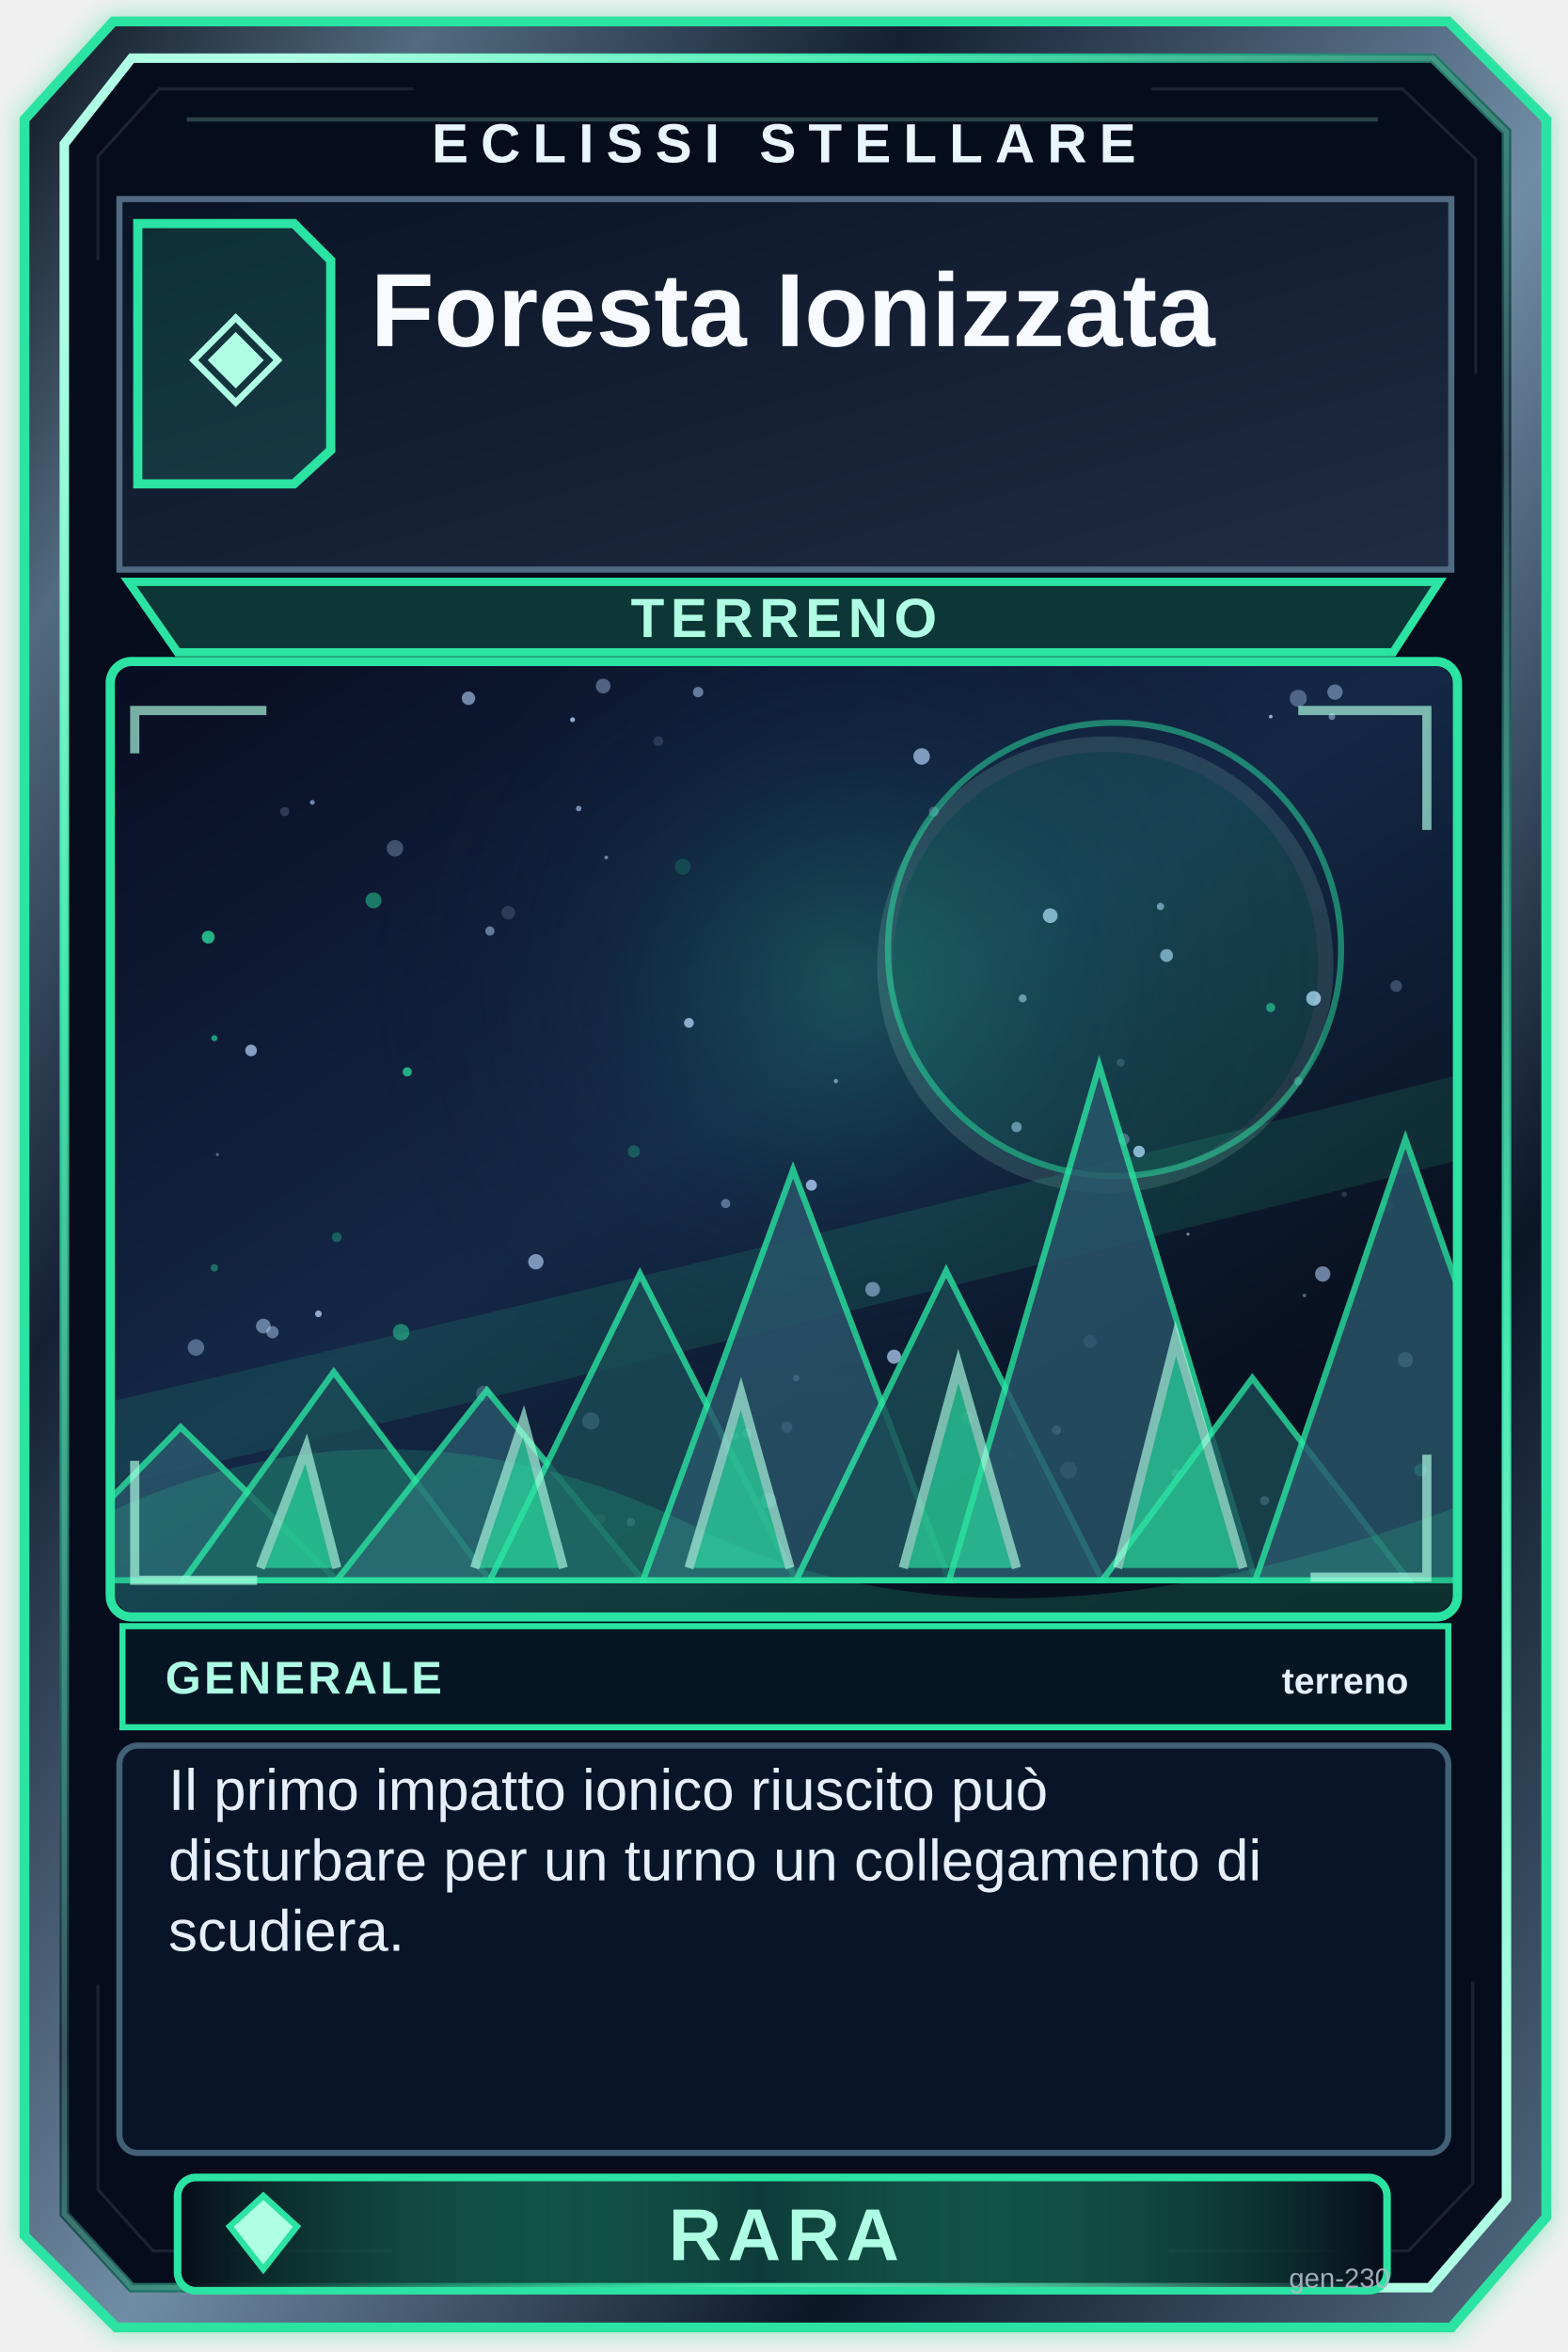
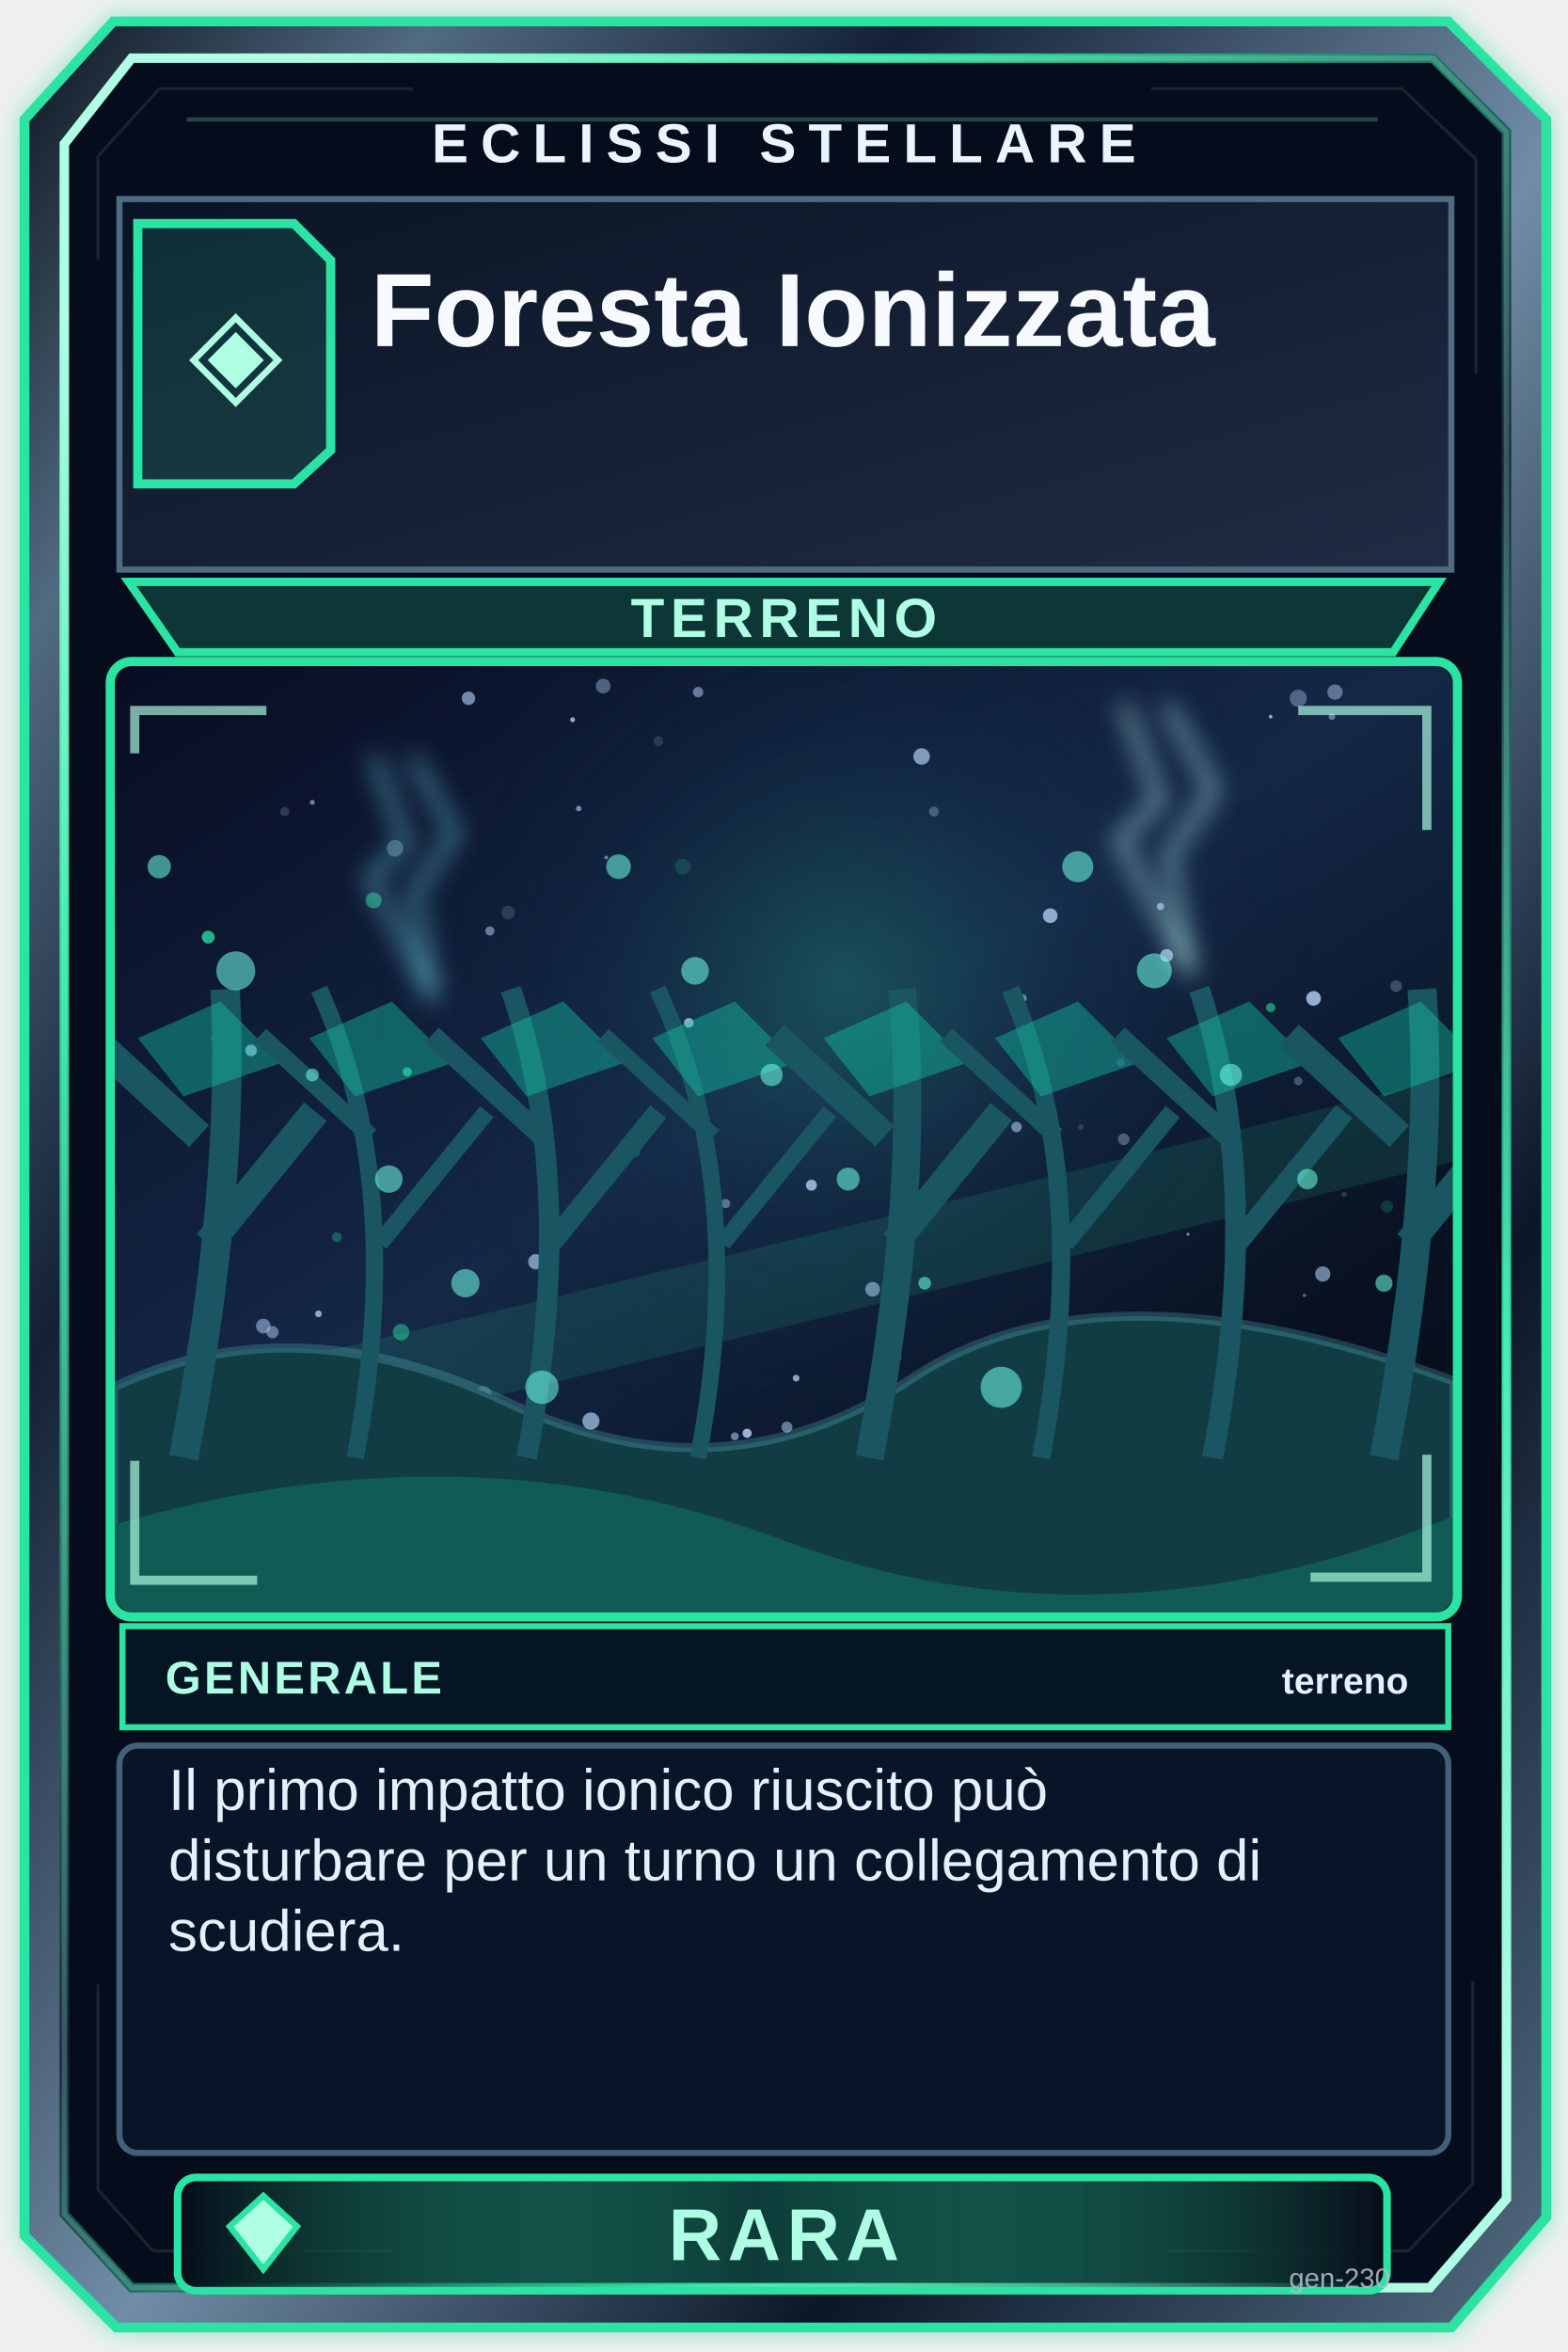
<svg xmlns="http://www.w3.org/2000/svg" width="512" height="768" viewBox="0 0 512 768" role="img" aria-label="Foresta Ionizzata · TERRENO · RARA">
  <defs>
    <linearGradient id="metal" x1="0" y1="0" x2="1" y2="1">
      <stop stop-color="#101824" />
      <stop offset=".13" stop-color="#526b80" />
      <stop offset=".29" stop-color="#142033" />
      <stop offset=".53" stop-color="#718da6" />
      <stop offset=".76" stop-color="#0b1627" />
      <stop offset="1" stop-color="#526b80" />
    </linearGradient>
    <linearGradient id="rim" x1=".15" y1="0" x2=".87" y2="1">
      <stop stop-color="#afffe4" />
      <stop offset=".2" stop-color="#2be3a2" />
      <stop offset=".52" stop-color="#19283c" />
      <stop offset=".78" stop-color="#2be3a2" />
      <stop offset="1" stop-color="#afffe4" />
    </linearGradient>
    <linearGradient id="spaceSky" x1="0" y1="0" x2=".9" y2="1">
      <stop stop-color="#080d22" />
      <stop offset=".49" stop-color="#142846" />
      <stop offset=".82" stop-color="#091222" />
      <stop offset="1" stop-color="#070d18" />
    </linearGradient>
    <radialGradient id="planet">
      <stop stop-color="#2be3a2" stop-opacity=".65" />
      <stop offset=".52" stop-color="#194761" stop-opacity=".42" />
      <stop offset="1" stop-color="#0a1529" stop-opacity=".05" />
    </radialGradient>
    <linearGradient id="titlePanel" x1="0" x2="1" y1="0" y2="1">
      <stop stop-color="#0a1426" />
      <stop offset="1" stop-color="#202c43" />
    </linearGradient>
    <linearGradient id="rarityShine" x1="0" y1="0" x2="1" y2="0">
      <stop stop-color="#070d19" />
      <stop offset=".48" stop-color="#2be3a2" stop-opacity="0.22" />
      <stop offset="1" stop-color="#070d19" />
    </linearGradient>
    <filter id="rimGlow" x="-30%" y="-30%" width="160%" height="160%">
      <feGaussianBlur stdDeviation="3.9" />
    </filter>
    <filter id="beamGlow" x="-70%" y="-70%" width="240%" height="240%">
      <feGaussianBlur stdDeviation="4" />
    </filter>
    <clipPath id="artClip">
      <rect x="37" y="217" width="438" height="310" rx="8" />
    </clipPath>
  </defs>
  <path d="M37 7H473L505 39V724L474 760H38L8 730V39Z" fill="#030712" stroke="#2be3a2" stroke-width="5.6" opacity="0.36" filter="url(#rimGlow)" />
  <path d="M37 7H473L505 39V724L474 760H38L8 730V39Z" fill="url(#metal)" stroke="#2be3a2" stroke-width="3.2" />
  <path d="M43 19H468L492 43V718L467 747H43L21 723V47Z" fill="#050c1b" stroke="url(#rim)" stroke-width="3.1" />
  <path d="M43 19H468L492 43V718L467 747H43L21 723V47Z" fill="none" stroke="#afffe4" stroke-width="1.7" opacity="0.22" />
  <path d="M61 39H450" stroke="#afffe4" stroke-width="1.4" opacity="0.22" />
  <path d="M32 85V51L52 29H135 M376 29H458L482 52V122 M32 648V715L50 735H128 M382 735H460L481 713V647" fill="none" stroke="#f7fcff" stroke-width="1" opacity="0.09" />
  <path d="M61 43H450" stroke="#fff" stroke-width="1" opacity="0" />
  <text x="256" y="53" text-anchor="middle" fill="#e9f5ff" font-size="18" font-family="Arial, sans-serif" font-weight="700" letter-spacing="4">ECLISSI STELLARE</text>
  <path d="M39 65H474V186H39Z" fill="url(#titlePanel)" stroke="#506a82" stroke-width="2" />
  <path d="M45 73H96L108 85V147L96 158H45Z" fill="#2be3a2" fill-opacity=".13" stroke="#2be3a2" stroke-width="3" />
  <text x="77" y="128" text-anchor="middle" fill="#afffe4" font-family="Arial, sans-serif" font-size="40" font-weight="bold">◈</text>
  <text x="121" y="113" fill="#f7faff" font-family="Arial,sans-serif" font-size="34" font-weight="800">Foresta Ionizzata</text>
  <path d="M42 190H470L455 213H58Z" fill="#2be3a2" fill-opacity=".20" stroke="#2be3a2" stroke-width="2.7" />
  <text x="256" y="208" text-anchor="middle" fill="#afffe4" font-family="Arial,sans-serif" font-size="18" font-weight="900" letter-spacing="2">TERRENO</text>
  <g clip-path="url(#artClip)">
    <rect x="37" y="217" width="438" height="310" fill="url(#spaceSky)" />
    <circle cx="275" cy="320" r="153" fill="url(#planet)" opacity=".34" />
    <path d="M12 477Q218 430 508 357" fill="none" stroke="#2be3a2" stroke-width="27" opacity=".12" />
    <circle cx="415" cy="329" r="1.5" fill="#2be3a2" opacity="0.57" />
    <circle cx="64" cy="440" r="2.7" fill="#b9d7ff" opacity="0.39" />
    <circle cx="251" cy="490" r="2.6" fill="#b9d7ff" opacity="0.73" />
    <circle cx="388" cy="403" r="0.5" fill="#b9d7ff" opacity="0.60" />
    <circle cx="349" cy="480" r="2.8" fill="#b9d7ff" opacity="0.32" />
    <circle cx="215" cy="242" r="1.6" fill="#b9d7ff" opacity="0.16" />
    <circle cx="131" cy="435" r="2.7" fill="#2be3a2" opacity="0.47" />
    <circle cx="332" cy="368" r="1.7" fill="#b9d7ff" opacity="0.55" />
    <circle cx="237" cy="393" r="1.5" fill="#b9d7ff" opacity="0.42" />
    <circle cx="285" cy="421" r="2.4" fill="#b9d7ff" opacity="0.52" />
    <circle cx="71" cy="377" r="0.5" fill="#b9d7ff" opacity="0.43" />
    <circle cx="102" cy="262" r="0.8" fill="#b9d7ff" opacity="0.57" />
    <circle cx="70" cy="414" r="1.2" fill="#2be3a2" opacity="0.39" />
    <circle cx="334" cy="326" r="1.3" fill="#b9d7ff" opacity="0.56" />
    <circle cx="153" cy="228" r="2.2" fill="#b9d7ff" opacity="0.59" />
    <circle cx="413" cy="490" r="1.5" fill="#b9d7ff" opacity="0.73" />
    <circle cx="343" cy="299" r="2.4" fill="#b9d7ff" opacity="0.74" />
    <circle cx="456" cy="322" r="1.9" fill="#b9d7ff" opacity="0.26" />
    <circle cx="122" cy="294" r="2.6" fill="#2be3a2" opacity="0.47" />
    <circle cx="104" cy="429" r="1.1" fill="#b9d7ff" opacity="0.74" />
    <circle cx="381" cy="312" r="2.1" fill="#b9d7ff" opacity="0.67" />
    <circle cx="379" cy="296" r="1.2" fill="#b9d7ff" opacity="0.59" />
    <circle cx="273" cy="353" r="0.7" fill="#b9d7ff" opacity="0.56" />
    <circle cx="439" cy="390" r="0.9" fill="#b9d7ff" opacity="0.17" />
    <circle cx="68" cy="306" r="2.1" fill="#2be3a2" opacity="0.76" />
    <circle cx="345" cy="467" r="1.5" fill="#b9d7ff" opacity="0.55" />
    <circle cx="193" cy="464" r="2.8" fill="#b9d7ff" opacity="0.66" />
    <circle cx="432" cy="416" r="2.5" fill="#b9d7ff" opacity="0.56" />
    <circle cx="301" cy="247" r="2.7" fill="#b9d7ff" opacity="0.66" />
    <circle cx="282" cy="470" r="0.9" fill="#b9d7ff" opacity="0.55" />
    <circle cx="70" cy="339" r="1.0" fill="#2be3a2" opacity="0.63" />
    <circle cx="291" cy="510" r="0.6" fill="#b9d7ff" opacity="0.46" />
    <circle cx="459" cy="444" r="2.5" fill="#b9d7ff" opacity="0.55" />
    <circle cx="260" cy="450" r="1.1" fill="#b9d7ff" opacity="0.73" />
    <circle cx="292" cy="443" r="2.3" fill="#b9d7ff" opacity="0.70" />
    <circle cx="166" cy="298" r="2.2" fill="#b9d7ff" opacity="0.17" />
    <circle cx="133" cy="350" r="1.5" fill="#2be3a2" opacity="0.72" />
    <circle cx="89" cy="435" r="2.0" fill="#b9d7ff" opacity="0.47" />
    <circle cx="196" cy="496" r="1.7" fill="#b9d7ff" opacity="0.27" />
    <circle cx="175" cy="412" r="2.5" fill="#b9d7ff" opacity="0.63" />
    <circle cx="436" cy="226" r="2.5" fill="#b9d7ff" opacity="0.44" />
    <circle cx="198" cy="280" r="0.6" fill="#b9d7ff" opacity="0.55" />
    <circle cx="223" cy="283" r="2.6" fill="#2be3a2" opacity="0.17" />
    <circle cx="426" cy="423" r="0.6" fill="#b9d7ff" opacity="0.40" />
    <circle cx="187" cy="235" r="0.8" fill="#b9d7ff" opacity="0.77" />
    <circle cx="384" cy="481" r="1.4" fill="#b9d7ff" opacity="0.76" />
    <circle cx="244" cy="468" r="1.5" fill="#b9d7ff" opacity="0.80" />
    <circle cx="197" cy="224" r="2.4" fill="#b9d7ff" opacity="0.39" />
    <circle cx="207" cy="376" r="2.0" fill="#2be3a2" opacity="0.27" />
    <circle cx="265" cy="387" r="1.8" fill="#b9d7ff" opacity="0.75" />
    <circle cx="435" cy="234" r="1.1" fill="#b9d7ff" opacity="0.49" />
    <circle cx="93" cy="265" r="1.5" fill="#b9d7ff" opacity="0.19" />
    <circle cx="356" cy="438" r="2.2" fill="#b9d7ff" opacity="0.30" />
    <circle cx="158" cy="455" r="2.5" fill="#b9d7ff" opacity="0.24" />
    <circle cx="453" cy="394" r="2.0" fill="#2be3a2" opacity="0.18" />
    <circle cx="366" cy="347" r="1.3" fill="#b9d7ff" opacity="0.19" />
    <circle cx="415" cy="234" r="0.6" fill="#b9d7ff" opacity="0.78" />
    <circle cx="257" cy="466" r="1.8" fill="#b9d7ff" opacity="0.51" />
    <circle cx="316" cy="463" r="2.1" fill="#b9d7ff" opacity="0.38" />
    <circle cx="86" cy="433" r="2.4" fill="#b9d7ff" opacity="0.50" />
    <circle cx="110" cy="404" r="1.6" fill="#2be3a2" opacity="0.31" />
    <circle cx="225" cy="334" r="1.6" fill="#b9d7ff" opacity="0.73" />
    <circle cx="429" cy="326" r="2.4" fill="#b9d7ff" opacity="0.78" />
    <circle cx="160" cy="304" r="1.5" fill="#b9d7ff" opacity="0.50" />
    <circle cx="424" cy="353" r="1.4" fill="#b9d7ff" opacity="0.31" />
    <circle cx="82" cy="343" r="1.9" fill="#b9d7ff" opacity="0.70" />
    <circle cx="330" cy="475" r="1.3" fill="#2be3a2" opacity="0.39" />
    <circle cx="367" cy="372" r="1.9" fill="#b9d7ff" opacity="0.35" />
    <circle cx="206" cy="497" r="1.4" fill="#b9d7ff" opacity="0.70" />
    <circle cx="228" cy="226" r="1.7" fill="#b9d7ff" opacity="0.50" />
    <circle cx="424" cy="228" r="2.8" fill="#b9d7ff" opacity="0.36" />
    <circle cx="240" cy="469" r="1.3" fill="#b9d7ff" opacity="0.54" />
    <circle cx="464" cy="480" r="2.1" fill="#2be3a2" opacity="0.68" />
    <circle cx="189" cy="264" r="0.9" fill="#b9d7ff" opacity="0.60" />
    <circle cx="305" cy="265" r="1.6" fill="#b9d7ff" opacity="0.30" />
    <circle cx="372" cy="376" r="1.9" fill="#b9d7ff" opacity="0.79" />
    <circle cx="129" cy="277" r="2.7" fill="#b9d7ff" opacity="0.30" />
    <circle cx="353" cy="368" r="0.9" fill="#b9d7ff" opacity="0.17" />
-     <circle cx="361" cy="315" r="72" fill="#2be3a2" opacity=".14" stroke="#afffe4" stroke-width="5" />
-     <circle cx="364" cy="310" r="74" fill="none" stroke="#2be3a2" stroke-width="2" opacity=".5" />
-     <path d="M10 516L59 466L110 516Z" fill="#29566b" stroke="#2be3a2" stroke-width="2" opacity=".8" />
-     <path d="M60 516L109 448L160 516Z" fill="#1a4b55" stroke="#2be3a2" stroke-width="2" opacity=".8" />
-     <path d="M110 516L159 454L210 516Z" fill="#29566b" stroke="#2be3a2" stroke-width="2" opacity=".8" />
-     <path d="M160 516L209 416L260 516Z" fill="#1a4b55" stroke="#2be3a2" stroke-width="2" opacity=".8" />
-     <path d="M210 516L259 382L310 516Z" fill="#29566b" stroke="#2be3a2" stroke-width="2" opacity=".8" />
-     <path d="M260 516L309 415L360 516Z" fill="#1a4b55" stroke="#2be3a2" stroke-width="2" opacity=".8" />
-     <path d="M310 516L359 348L410 516Z" fill="#29566b" stroke="#2be3a2" stroke-width="2" opacity=".8" />
-     <path d="M360 516L409 450L460 516Z" fill="#1a4b55" stroke="#2be3a2" stroke-width="2" opacity=".8" />
-     <path d="M410 516L459 372L510 516Z" fill="#29566b" stroke="#2be3a2" stroke-width="2" opacity=".8" />
-     <path d="M35 494Q130 450 228 499T476 492V529H35Z" fill="#2be3a2" opacity=".17" />
-     <path d="M85 512l15 -39l10 39" stroke="#afffe4" stroke-width="3" fill="#2be3a2" opacity=".65" />
-     <path d="M155 512l16 -48l13 48" stroke="#afffe4" stroke-width="3" fill="#2be3a2" opacity=".65" />
-     <path d="M225 512l17 -57l16 57" stroke="#afffe4" stroke-width="3" fill="#2be3a2" opacity=".65" />
-     <path d="M295 512l18 -66l19 66" stroke="#afffe4" stroke-width="3" fill="#2be3a2" opacity=".65" />
-     <path d="M365 512l19 -75l22 75" stroke="#afffe4" stroke-width="3" fill="#2be3a2" opacity=".65" />
+     <g data-terrain="gen-230" data-illustration="unique-scene">
+       <path d="M37 453Q96 425 166 458T298 450T475 451V530H37Z" fill="#123c43" stroke="#79f2ff" stroke-opacity=".20" stroke-width="3" />
+       <path d="M60 476Q77 387 73.53 323M68 406L103 363M65 371L29 338" fill="none" stroke="#1a5562" stroke-width="9.614" />
+       <path d="M60 358l-15 -19l27 -12l20 20Z" fill="#12caa9" opacity=".4" />
+       <path d="M116 476Q133 387 104.239 323M124 406L159 363M121 371L85 338" fill="none" stroke="#1a5562" stroke-width="5.662" />
+       <path d="M116 358l-15 -19l27 -12l20 20Z" fill="#12caa9" opacity=".4" />
+       <path d="M172 476Q189 387 166.808 323M180 406L215 363M177 371L141 338" fill="none" stroke="#1a5562" stroke-width="6.689" />
+       <path d="M172 358l-15 -19l27 -12l20 20Z" fill="#12caa9" opacity=".4" />
+       <path d="M228 476Q245 387 214.739 323M236 406L271 363M233 371L197 338" fill="none" stroke="#1a5562" stroke-width="5.428" />
+       <path d="M228 358l-15 -19l27 -12l20 20Z" fill="#12caa9" opacity=".4" />
+       <path d="M284 476Q301 387 294.596 323M292 406L327 363M289 371L253 338" fill="none" stroke="#1a5562" stroke-width="9.156" />
+       <path d="M284 358l-15 -19l27 -12l20 20Z" fill="#12caa9" opacity=".4" />
+       <path d="M340 476Q357 387 330.02 323M348 406L383 363M345 371L309 338" fill="none" stroke="#1a5562" stroke-width="5.941" />
+       <path d="M340 358l-15 -19l27 -12l20 20Z" fill="#12caa9" opacity=".4" />
+       <path d="M396 476Q413 387 391.688 323M404 406L439 363M401 371L365 338" fill="none" stroke="#1a5562" stroke-width="6.826" />
+       <path d="M396 358l-15 -19l27 -12l20 20Z" fill="#12caa9" opacity=".4" />
+       <path d="M452 476Q469 387 464.419 323M460 406L495 363M457 371L421 338" fill="none" stroke="#1a5562" stroke-width="9.441" />
+       <path d="M452 358l-15 -19l27 -12l20 20Z" fill="#12caa9" opacity=".4" />
+       <path d="M37 498Q152 464 256 503T475 495V527H37Z" fill="#115b55" />
+       <path d="M122 247l10.71 28.35l-11.97 11.34l20.79 39.06l-6.3 -34.02l13.23 -19.53l-13.86 -25.2" fill="none" stroke="#78eaff" stroke-width="1.89" stroke-linejoin="round" filter="url(#beamGlow)" />
+       <path d="M367 230l11.9 31.5l-13.3 12.6l23.1 43.4l-7 -37.8l14.7 -21.7l-15.4 -28" fill="none" stroke="#beffff" stroke-width="2.1" stroke-linejoin="round" filter="url(#beamGlow)" />
+       <circle cx="52" cy="283" r="3.817" fill="#6fffe8" opacity=".55" />
+       <circle cx="77" cy="317" r="6.344" fill="#6fffe8" opacity=".55" />
+       <circle cx="102" cy="351" r="2.118" fill="#6fffe8" opacity=".55" />
+       <circle cx="127" cy="385" r="4.49" fill="#6fffe8" opacity=".55" />
+       <circle cx="152" cy="419" r="4.609" fill="#6fffe8" opacity=".55" />
+       <circle cx="177" cy="453" r="5.435" fill="#6fffe8" opacity=".55" />
+       <circle cx="202" cy="283" r="4.032" fill="#6fffe8" opacity=".55" />
+       <circle cx="227" cy="317" r="4.511" fill="#6fffe8" opacity=".55" />
+       <circle cx="252" cy="351" r="3.647" fill="#6fffe8" opacity=".55" />
+       <circle cx="277" cy="385" r="3.76" fill="#6fffe8" opacity=".55" />
+       <circle cx="302" cy="419" r="2.077" fill="#6fffe8" opacity=".55" />
+       <circle cx="327" cy="453" r="6.707" fill="#6fffe8" opacity=".55" />
+       <circle cx="352" cy="283" r="5.054" fill="#6fffe8" opacity=".55" />
+       <circle cx="377" cy="317" r="5.69" fill="#6fffe8" opacity=".55" />
+       <circle cx="402" cy="351" r="3.634" fill="#6fffe8" opacity=".55" />
+       <circle cx="427" cy="385" r="3.339" fill="#6fffe8" opacity=".55" />
+       <circle cx="452" cy="419" r="2.809" fill="#6fffe8" opacity=".55" />
+     </g>
    <path d="M44 246V232H87 M424 232h42v39 M44 477v39h40 M428 515h38v-40" stroke="#afffe4" stroke-width="3" fill="none" opacity=".67" />
  </g>
  <rect x="36" y="216" width="440" height="312" rx="7" fill="none" stroke="#2be3a2" stroke-width="3" />
  <path d="M40 531H473V564H40Z" fill="#051524" stroke="#2be3a2" stroke-width="2" />
  <text x="54" y="553" fill="#afffe4" font-family="Arial,sans-serif" font-size="15" font-weight="bold" letter-spacing="1">GENERALE</text>
  <text x="460" y="553" text-anchor="end" fill="#e4f0ff" font-family="Arial,sans-serif" font-size="12" font-weight="bold">terreno</text>
  <rect x="39" y="570" width="434" height="133" rx="6" fill="#081427" stroke="#426076" stroke-width="2" />
  <text x="55" y="591" fill="#e6effb" font-size="19" font-family="Arial,sans-serif">Il primo impatto ionico riuscito può</text>
  <text x="55" y="614" fill="#e6effb" font-size="19" font-family="Arial,sans-serif">disturbare per un turno un collegamento di</text>
  <text x="55" y="637" fill="#e6effb" font-size="19" font-family="Arial,sans-serif">scudiera.</text>
  <rect x="58" y="711" width="395" height="37" rx="6" fill="url(#rarityShine)" stroke="#2be3a2" stroke-width="2.5" />
  <path d="M75 727l11 -10l11 10l-11 14Z" fill="#afffe4" stroke="#2be3a2" stroke-width="2" />
  <text x="256" y="738" fill="#afffe4" text-anchor="middle" font-family="Arial,sans-serif" font-size="24" font-weight="900" letter-spacing="2">RARA</text>
  <text x="454" y="747" fill="#afbac9" font-family="Arial,sans-serif" font-size="9" text-anchor="end" opacity=".9">gen-230</text>
</svg>
